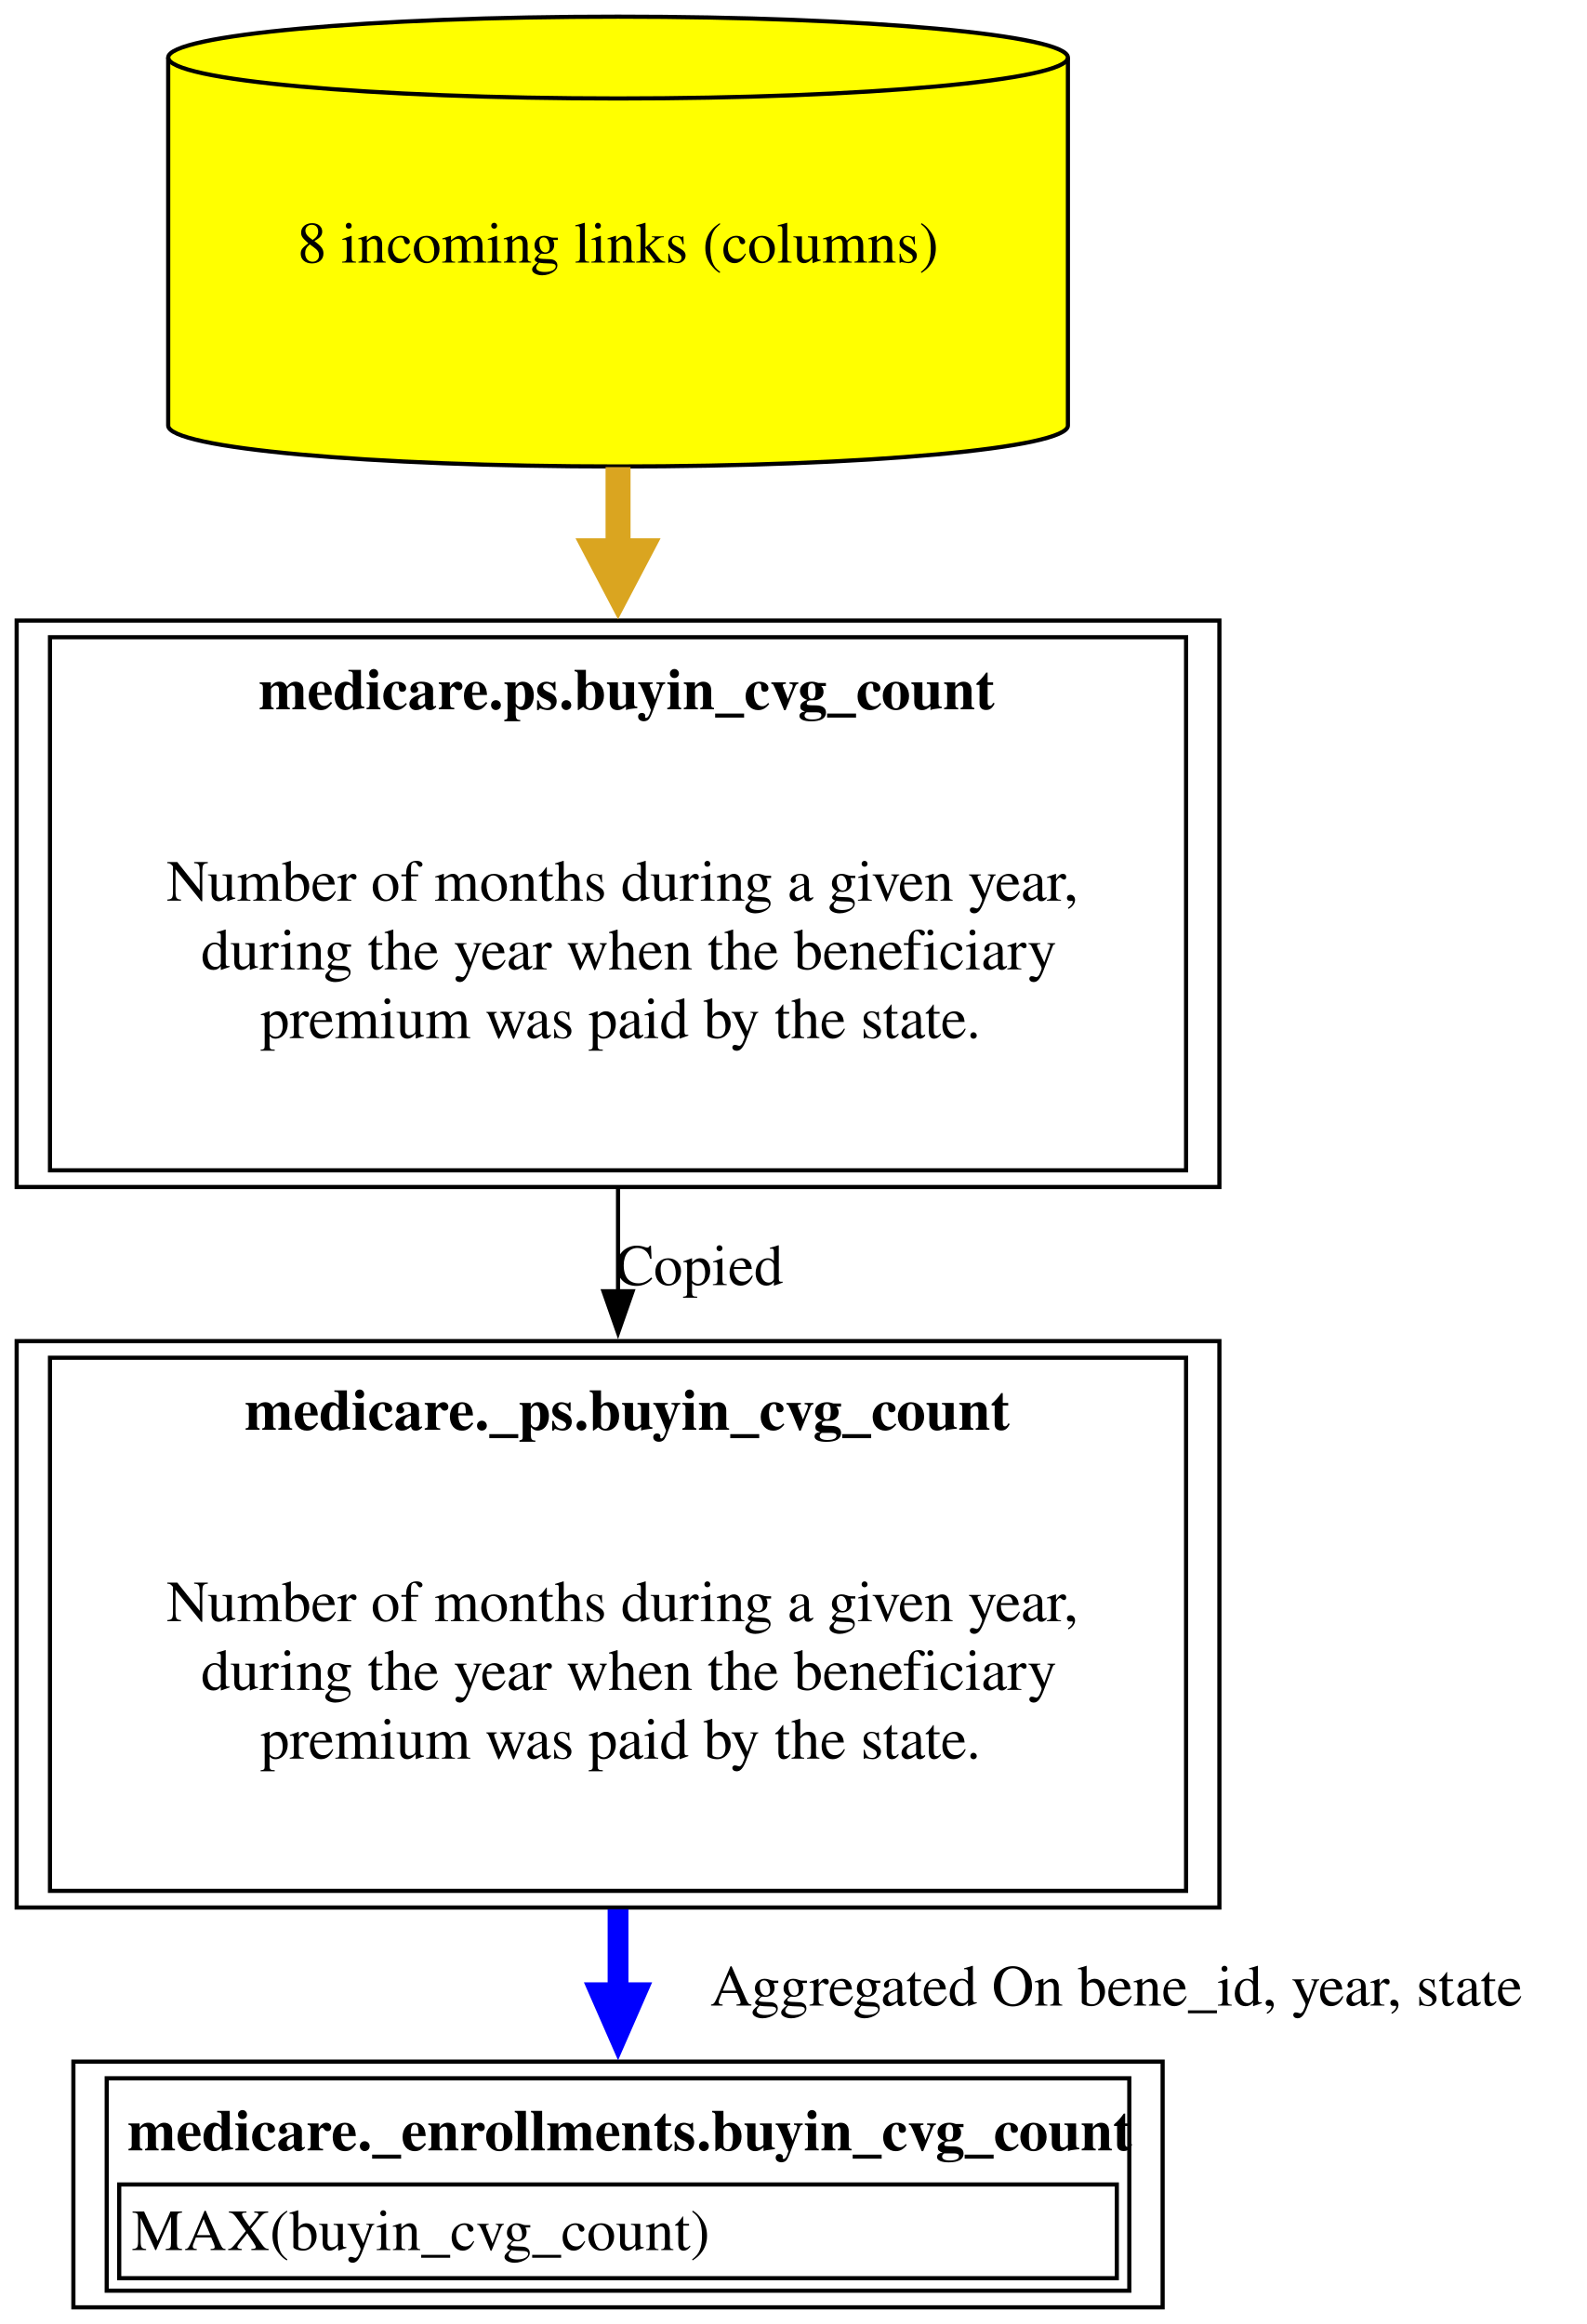
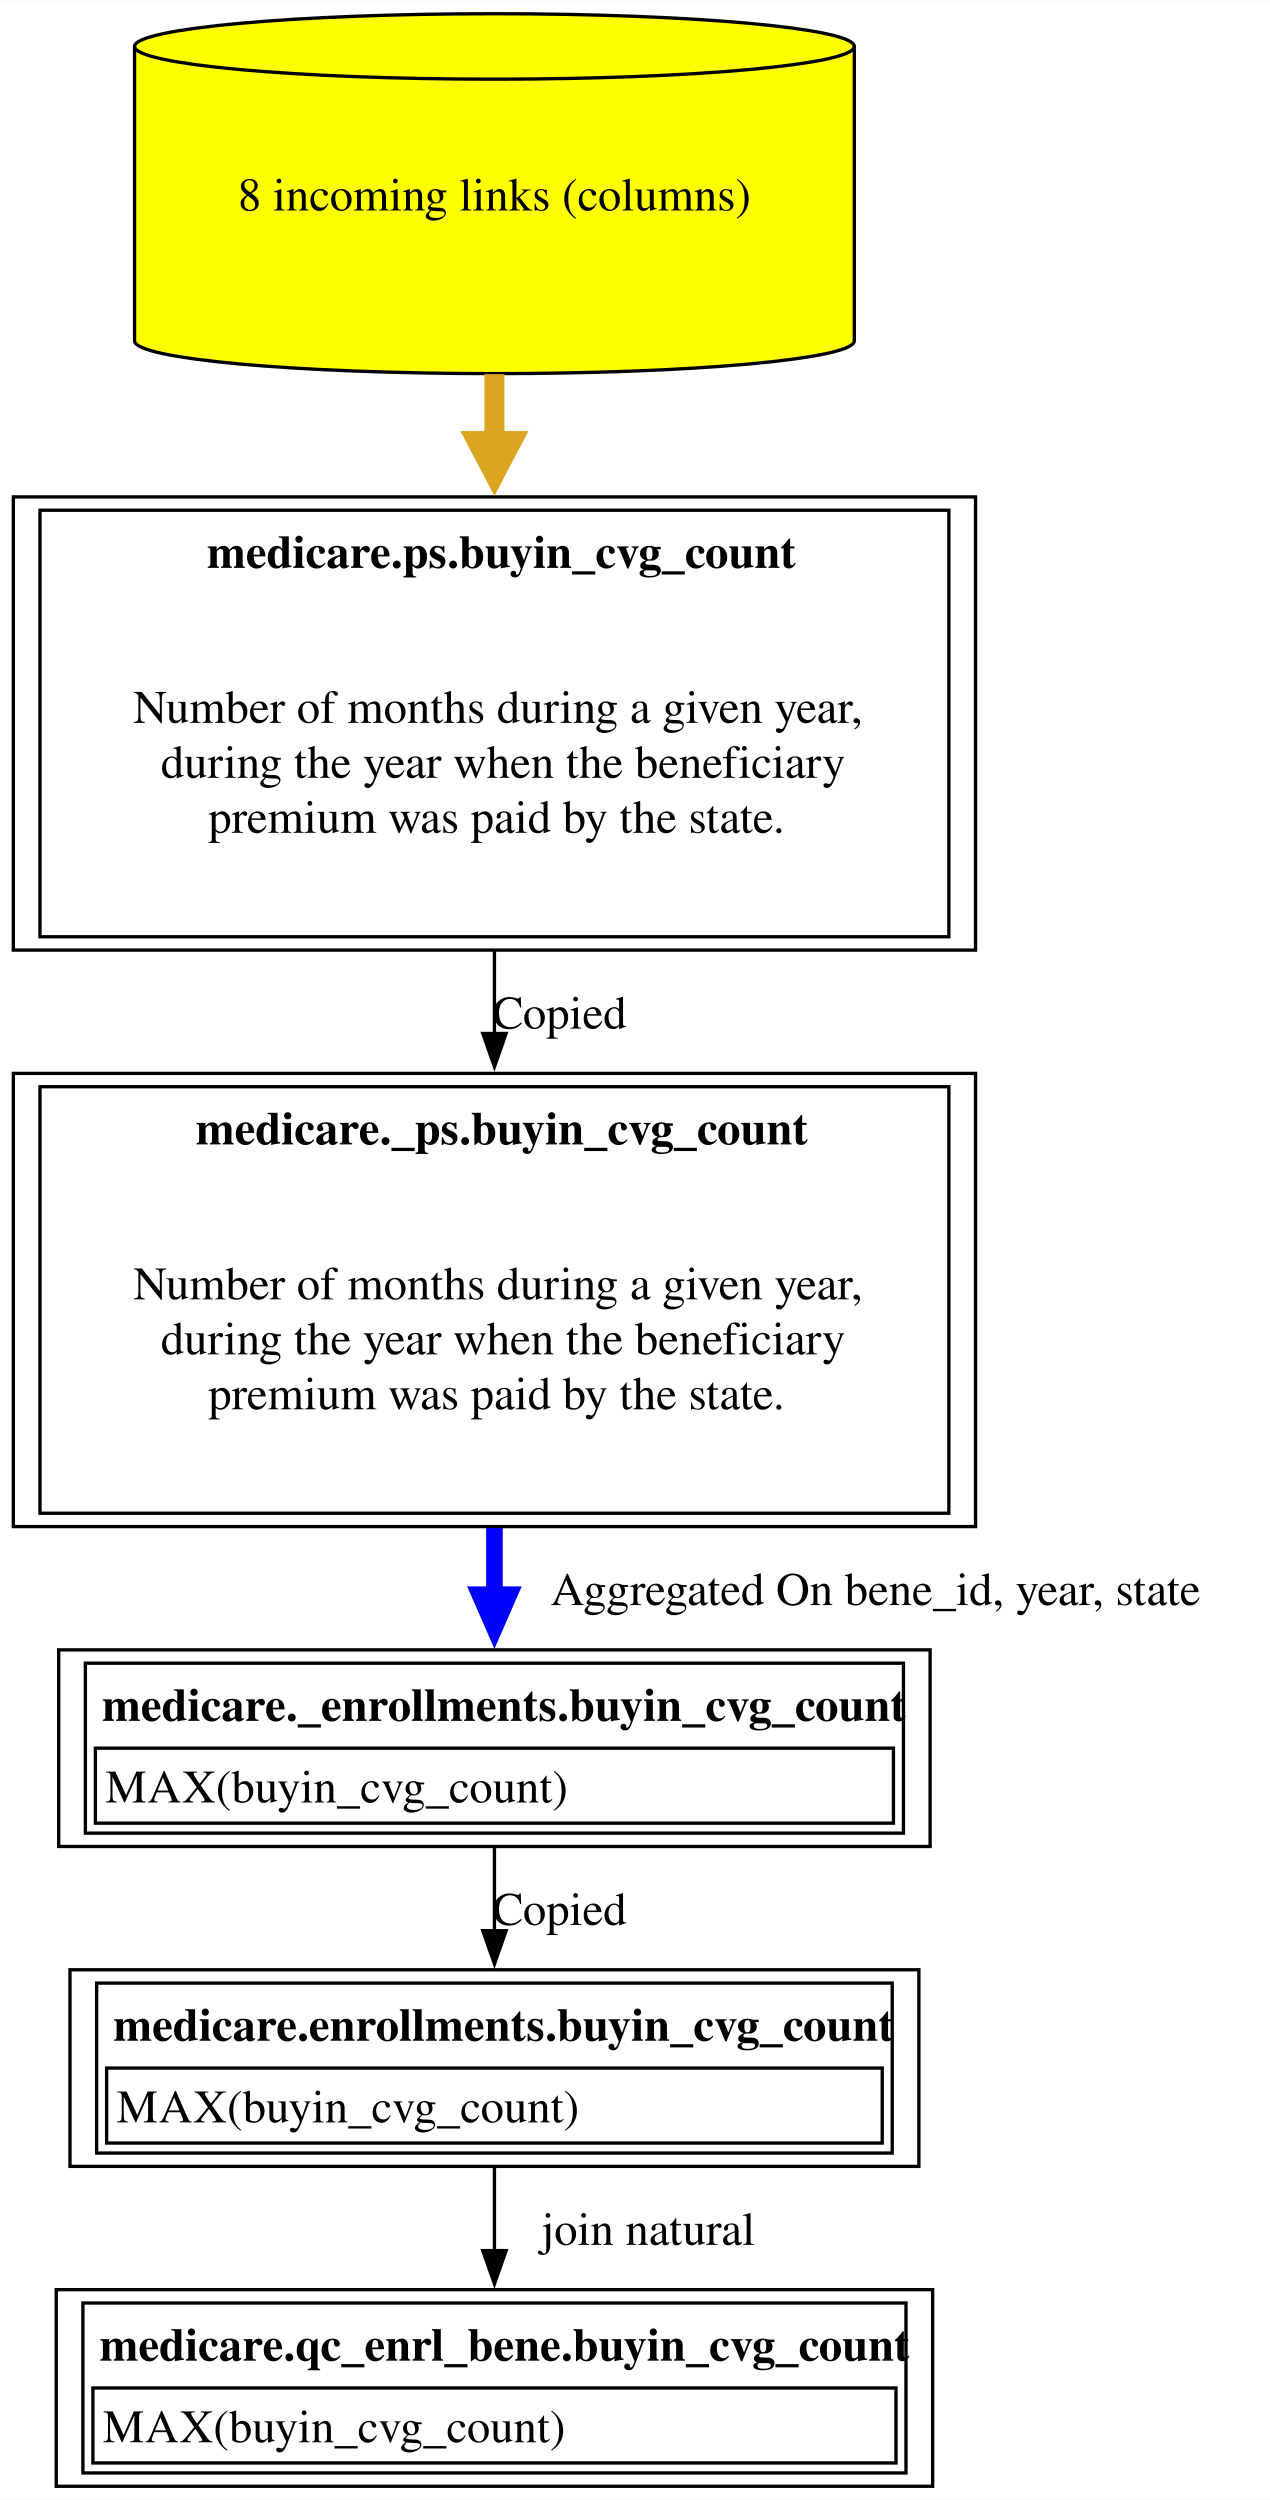
- <svg xmlns="http://www.w3.org/2000/svg" xmlns:xlink="http://www.w3.org/1999/xlink" width="381pt" height="558pt" viewBox="0.00 0.00 381.00 558.00">
-   <g id="graph0" class="graph" transform="scale(1 1) rotate(0) translate(4 554)">
-     <polygon fill="white" stroke="none" points="-4,4 -4,-554 377.12,-554 377.12,4 -4,4" />
+ <svg xmlns="http://www.w3.org/2000/svg" xmlns:xlink="http://www.w3.org/1999/xlink" width="381pt" height="750pt" viewBox="0.00 0.00 381.12 750.00">
+   <g id="graph0" class="graph" transform="scale(1 1) rotate(0) translate(4 746)">
+     <polygon fill="white" stroke="none" points="-4,4 -4,-746 377.12,-746 377.12,4 -4,4" />
    <g id="node1" class="node">
      <g id="a_node1">
-         <a xlink:href="../medicare._enrollments/buyin_cvg_count.html" xlink:title="&lt;TABLE&gt;" target="_blank">
-           <polygon fill="none" stroke="black" points="275.12,-59 13.62,-59 13.62,0 275.12,0 275.12,-59" />
-           <text xml:space="preserve" text-anchor="start" x="26.62" y="-37.7" font-family="Times,serif" font-weight="bold" font-size="14.00">medicare._enrollments.buyin_cvg_count</text>
-           <polygon fill="none" stroke="black" points="24.62,-7 24.62,-29.5 264.12,-29.5 264.12,-7 24.62,-7" />
-           <text xml:space="preserve" text-anchor="start" x="27.62" y="-13.75" font-family="Times,serif" font-size="14.00">MAX(buyin_cvg_count)</text>
-           <polygon fill="none" stroke="black" points="21.62,-4 21.62,-55 267.12,-55 267.12,-4 21.62,-4" />
+         <a xlink:href="../medicare.qc_enrl_bene/buyin_cvg_count.html" xlink:title="&lt;TABLE&gt;" target="_blank">
+           <polygon fill="none" stroke="black" points="275.88,-59 12.88,-59 12.88,0 275.88,0 275.88,-59" />
+           <text text-anchor="start" x="25.88" y="-37.7" font-family="Times,serif" font-weight="bold" font-size="14.00">medicare.qc_enrl_bene.buyin_cvg_count</text>
+           <polygon fill="none" stroke="black" points="23.88,-7 23.88,-29.5 264.88,-29.5 264.88,-7 23.88,-7" />
+           <text text-anchor="start" x="26.88" y="-13.2" font-family="Times,serif" font-size="14.00">MAX(buyin_cvg_count)</text>
+           <polygon fill="none" stroke="black" points="20.88,-4 20.88,-55 267.88,-55 267.88,-4 20.88,-4" />
        </a>
      </g>
    </g>
    <g id="node2" class="node">
      <g id="a_node2">
-         <a xlink:href="../medicare._ps/buyin_cvg_count.html" xlink:title="&lt;TABLE&gt;" target="_blank">
-           <polygon fill="none" stroke="black" points="288.75,-232 0,-232 0,-96 288.75,-96 288.75,-232" />
-           <text xml:space="preserve" text-anchor="start" x="54.75" y="-210.7" font-family="Times,serif" font-weight="bold" font-size="14.00">medicare._ps.buyin_cvg_count</text>
-           <text xml:space="preserve" text-anchor="start" x="36" y="-164.75" font-family="Times,serif" font-size="14.00">Number of months during a given year,</text>
-           <text xml:space="preserve" text-anchor="start" x="44.25" y="-148.25" font-family="Times,serif" font-size="14.00">during the year when the beneficiary</text>
-           <text xml:space="preserve" text-anchor="start" x="58.5" y="-131.75" font-family="Times,serif" font-size="14.00">premium was paid by the state.</text>
-           <polygon fill="none" stroke="black" points="8,-100 8,-228 280.75,-228 280.75,-100 8,-100" />
+         <a xlink:href="../medicare.enrollments/buyin_cvg_count.html" xlink:title="&lt;TABLE&gt;" target="_blank">
+           <polygon fill="none" stroke="black" points="271.75,-155 17,-155 17,-96 271.75,-96 271.75,-155" />
+           <text text-anchor="start" x="30" y="-133.7" font-family="Times,serif" font-weight="bold" font-size="14.00">medicare.enrollments.buyin_cvg_count</text>
+           <polygon fill="none" stroke="black" points="28,-103 28,-125.5 260.75,-125.5 260.75,-103 28,-103" />
+           <text text-anchor="start" x="31" y="-109.2" font-family="Times,serif" font-size="14.00">MAX(buyin_cvg_count)</text>
+           <polygon fill="none" stroke="black" points="25,-100 25,-151 263.75,-151 263.75,-100 25,-100" />
        </a>
      </g>
    </g>
    <g id="edge1" class="edge">
-       <path fill="none" stroke="blue" stroke-width="5" d="M144.38,-95.59C144.38,-88.79 144.38,-82.02 144.38,-75.54" />
-       <polygon fill="blue" stroke="blue" stroke-width="5" points="148.75,-75.54 144.38,-65.54 140,-75.54 148.75,-75.54" />
-       <text xml:space="preserve" text-anchor="middle" x="258.75" y="-72.45" font-family="Times,serif" font-size="14.00">	  Aggregated On bene_id, year, state</text>
+       <path fill="none" stroke="black" d="M144.38,-95.53C144.38,-87.68 144.38,-79.05 144.38,-70.7" />
+       <polygon fill="black" stroke="black" points="147.88,-70.73 144.38,-60.73 140.88,-70.73 147.88,-70.73" />
+       <text text-anchor="middle" x="190.5" y="-72.45" font-family="Times,serif" font-size="14.00">	join natural</text>
    </g>
    <g id="node3" class="node">
      <g id="a_node3">
-         <a xlink:href="../medicare.ps/buyin_cvg_count.html" xlink:title="&lt;TABLE&gt;" target="_blank">
-           <polygon fill="none" stroke="black" points="288.75,-405 0,-405 0,-269 288.75,-269 288.75,-405" />
-           <text xml:space="preserve" text-anchor="start" x="58.12" y="-383.7" font-family="Times,serif" font-weight="bold" font-size="14.00">medicare.ps.buyin_cvg_count</text>
-           <text xml:space="preserve" text-anchor="start" x="36" y="-337.75" font-family="Times,serif" font-size="14.00">Number of months during a given year,</text>
-           <text xml:space="preserve" text-anchor="start" x="44.25" y="-321.25" font-family="Times,serif" font-size="14.00">during the year when the beneficiary</text>
-           <text xml:space="preserve" text-anchor="start" x="58.5" y="-304.75" font-family="Times,serif" font-size="14.00">premium was paid by the state.</text>
-           <polygon fill="none" stroke="black" points="8,-273 8,-401 280.75,-401 280.75,-273 8,-273" />
+         <a xlink:href="../medicare._enrollments/buyin_cvg_count.html" xlink:title="&lt;TABLE&gt;" target="_blank">
+           <polygon fill="none" stroke="black" points="275.12,-251 13.62,-251 13.62,-192 275.12,-192 275.12,-251" />
+           <text text-anchor="start" x="26.62" y="-229.7" font-family="Times,serif" font-weight="bold" font-size="14.00">medicare._enrollments.buyin_cvg_count</text>
+           <polygon fill="none" stroke="black" points="24.62,-199 24.62,-221.5 264.12,-221.5 264.12,-199 24.62,-199" />
+           <text text-anchor="start" x="27.62" y="-205.2" font-family="Times,serif" font-size="14.00">MAX(buyin_cvg_count)</text>
+           <polygon fill="none" stroke="black" points="21.62,-196 21.62,-247 267.12,-247 267.12,-196 21.62,-196" />
        </a>
      </g>
    </g>
    <g id="edge2" class="edge">
-       <path fill="none" stroke="black" d="M144.38,-268.91C144.38,-260.67 144.38,-252.2 144.38,-243.81" />
-       <polygon fill="black" stroke="black" points="147.88,-243.97 144.38,-233.97 140.88,-243.97 147.88,-243.97" />
-       <text xml:space="preserve" text-anchor="middle" x="163.88" y="-245.45" font-family="Times,serif" font-size="14.00">Copied</text>
+       <path fill="none" stroke="black" d="M144.38,-191.53C144.38,-183.68 144.38,-175.05 144.38,-166.7" />
+       <polygon fill="black" stroke="black" points="147.88,-166.73 144.38,-156.73 140.88,-166.73 147.88,-166.73" />
+       <text text-anchor="middle" x="163.88" y="-168.45" font-family="Times,serif" font-size="14.00">Copied</text>
    </g>
    <g id="node4" class="node">
      <g id="a_node4">
-         <a xlink:href="../medicare.ps/buyin_cvg_count.html" xlink:title="8 incoming links (columns)" target="_blank">
-           <path fill="yellow" stroke="black" d="M252.38,-540.18C252.38,-545.6 203.97,-550 144.38,-550 84.78,-550 36.38,-545.6 36.38,-540.18 36.38,-540.18 36.38,-451.82 36.38,-451.82 36.38,-446.4 84.78,-442 144.38,-442 203.97,-442 252.38,-446.4 252.38,-451.82 252.38,-451.82 252.38,-540.18 252.38,-540.18" />
-           <path fill="none" stroke="black" d="M252.38,-540.18C252.38,-534.76 203.97,-530.36 144.38,-530.36 84.78,-530.36 36.38,-534.76 36.38,-540.18" />
-           <text xml:space="preserve" text-anchor="middle" x="144.38" y="-490.95" font-family="Times,serif" font-size="14.00">8 incoming links (columns)</text>
+         <a xlink:href="../medicare._ps/buyin_cvg_count.html" xlink:title="&lt;TABLE&gt;" target="_blank">
+           <polygon fill="none" stroke="black" points="288.75,-424 0,-424 0,-288 288.75,-288 288.75,-424" />
+           <text text-anchor="start" x="54.75" y="-402.7" font-family="Times,serif" font-weight="bold" font-size="14.00">medicare._ps.buyin_cvg_count</text>
+           <text text-anchor="start" x="36" y="-356.2" font-family="Times,serif" font-size="14.00">Number of months during a given year,</text>
+           <text text-anchor="start" x="44.25" y="-339.7" font-family="Times,serif" font-size="14.00">during the year when the beneficiary</text>
+           <text text-anchor="start" x="58.5" y="-323.2" font-family="Times,serif" font-size="14.00">premium was paid by the state.</text>
+           <polygon fill="none" stroke="black" points="8,-292 8,-420 280.75,-420 280.75,-292 8,-292" />
        </a>
      </g>
    </g>
    <g id="edge3" class="edge">
-       <path fill="none" stroke="goldenrod" stroke-width="6" d="M144.38,-441.85C144.38,-435.33 144.38,-428.56 144.38,-421.73" />
-       <polygon fill="goldenrod" stroke="goldenrod" stroke-width="6" points="149.63,-421.75 144.38,-411.75 139.13,-421.75 149.63,-421.75" />
+       <path fill="none" stroke="blue" stroke-width="5" d="M144.38,-287.59C144.38,-280.79 144.38,-274.02 144.38,-267.54" />
+       <polygon fill="blue" stroke="blue" stroke-width="5" points="148.75,-267.54 144.38,-257.54 140,-267.54 148.75,-267.54" />
+       <text text-anchor="middle" x="258.75" y="-264.45" font-family="Times,serif" font-size="14.00">	  Aggregated On bene_id, year, state</text>
+     </g>
+     <g id="node5" class="node">
+       <g id="a_node5">
+         <a xlink:href="../medicare.ps/buyin_cvg_count.html" xlink:title="&lt;TABLE&gt;" target="_blank">
+           <polygon fill="none" stroke="black" points="288.75,-597 0,-597 0,-461 288.75,-461 288.75,-597" />
+           <text text-anchor="start" x="58.12" y="-575.7" font-family="Times,serif" font-weight="bold" font-size="14.00">medicare.ps.buyin_cvg_count</text>
+           <text text-anchor="start" x="36" y="-529.2" font-family="Times,serif" font-size="14.00">Number of months during a given year,</text>
+           <text text-anchor="start" x="44.25" y="-512.7" font-family="Times,serif" font-size="14.00">during the year when the beneficiary</text>
+           <text text-anchor="start" x="58.5" y="-496.2" font-family="Times,serif" font-size="14.00">premium was paid by the state.</text>
+           <polygon fill="none" stroke="black" points="8,-465 8,-593 280.75,-593 280.75,-465 8,-465" />
+         </a>
+       </g>
+     </g>
+     <g id="edge4" class="edge">
+       <path fill="none" stroke="black" d="M144.38,-460.91C144.38,-452.67 144.38,-444.2 144.38,-435.81" />
+       <polygon fill="black" stroke="black" points="147.88,-435.97 144.38,-425.97 140.88,-435.97 147.88,-435.97" />
+       <text text-anchor="middle" x="163.88" y="-437.45" font-family="Times,serif" font-size="14.00">Copied</text>
+     </g>
+     <g id="node6" class="node">
+       <g id="a_node6">
+         <a xlink:href="../medicare.ps/buyin_cvg_count.html" xlink:title="8 incoming links (columns)" target="_blank">
+           <path fill="yellow" stroke="black" d="M252.38,-732.18C252.38,-737.6 203.97,-742 144.38,-742 84.78,-742 36.38,-737.6 36.38,-732.18 36.38,-732.18 36.38,-643.82 36.38,-643.82 36.38,-638.4 84.78,-634 144.38,-634 203.97,-634 252.38,-638.4 252.38,-643.82 252.38,-643.82 252.38,-732.18 252.38,-732.18" />
+           <path fill="none" stroke="black" d="M252.38,-732.18C252.38,-726.76 203.97,-722.36 144.38,-722.36 84.78,-722.36 36.38,-726.76 36.38,-732.18" />
+           <text text-anchor="middle" x="144.38" y="-682.95" font-family="Times,serif" font-size="14.00">8 incoming links (columns)</text>
+         </a>
+       </g>
+     </g>
+     <g id="edge5" class="edge">
+       <path fill="none" stroke="goldenrod" stroke-width="6" d="M144.38,-633.85C144.38,-627.33 144.38,-620.56 144.38,-613.73" />
+       <polygon fill="goldenrod" stroke="goldenrod" stroke-width="6" points="149.63,-613.75 144.38,-603.75 139.13,-613.75 149.63,-613.75" />
    </g>
  </g>
</svg>
